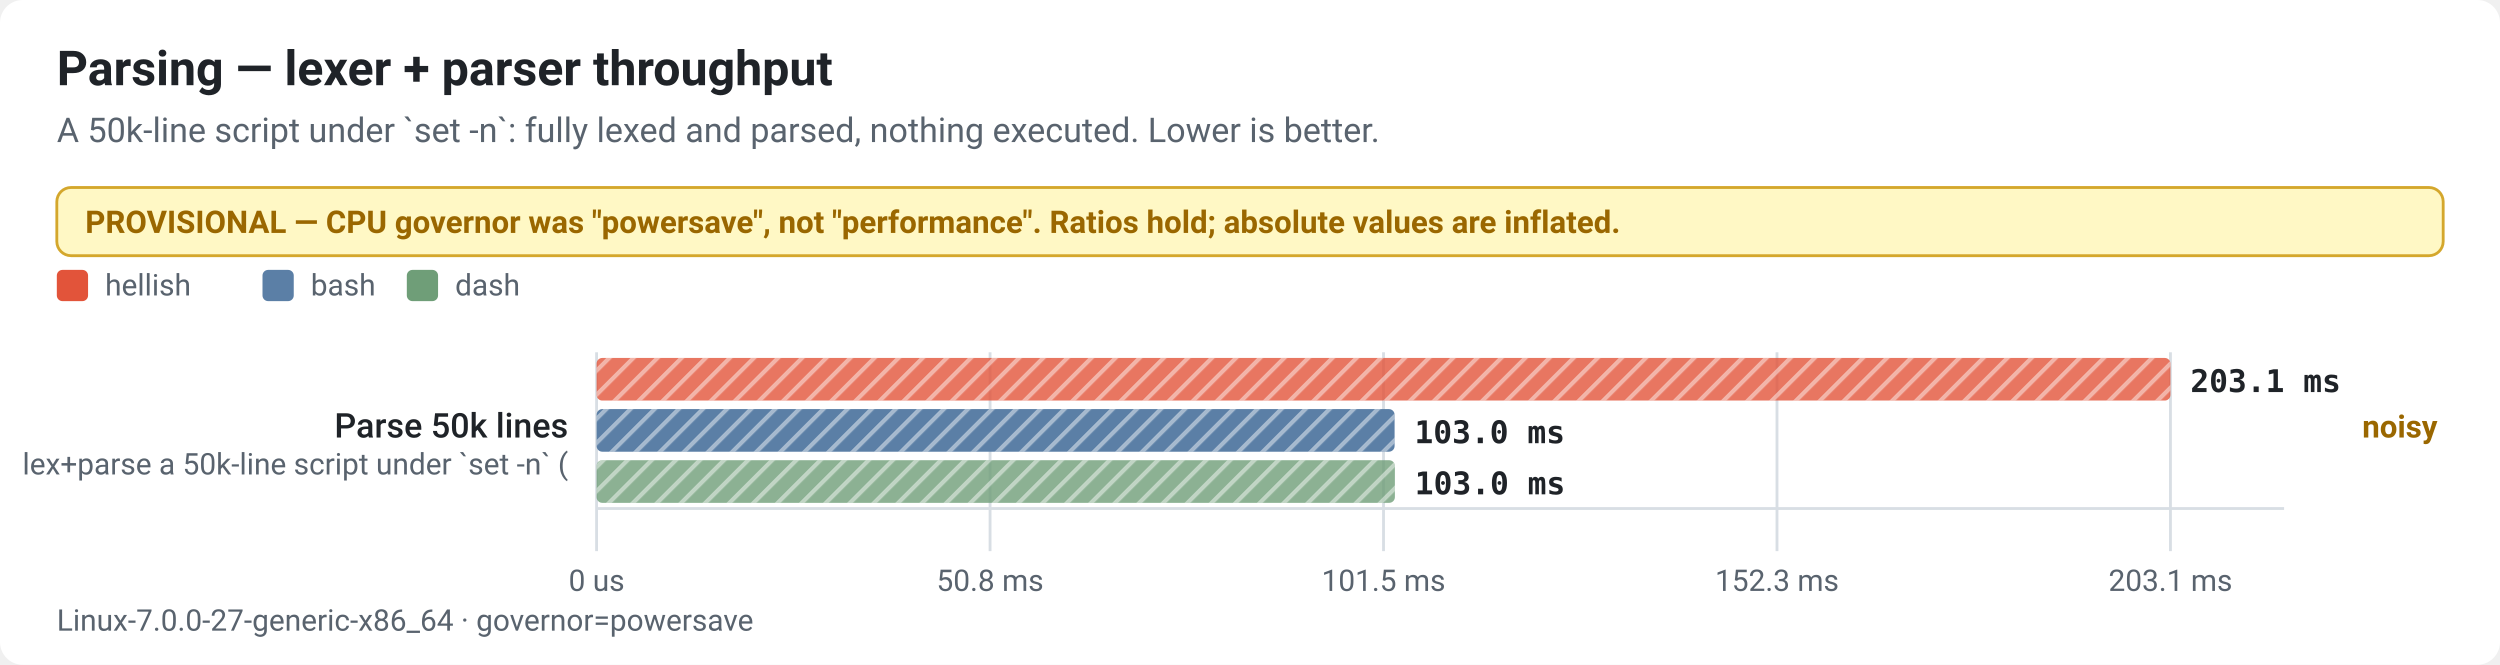
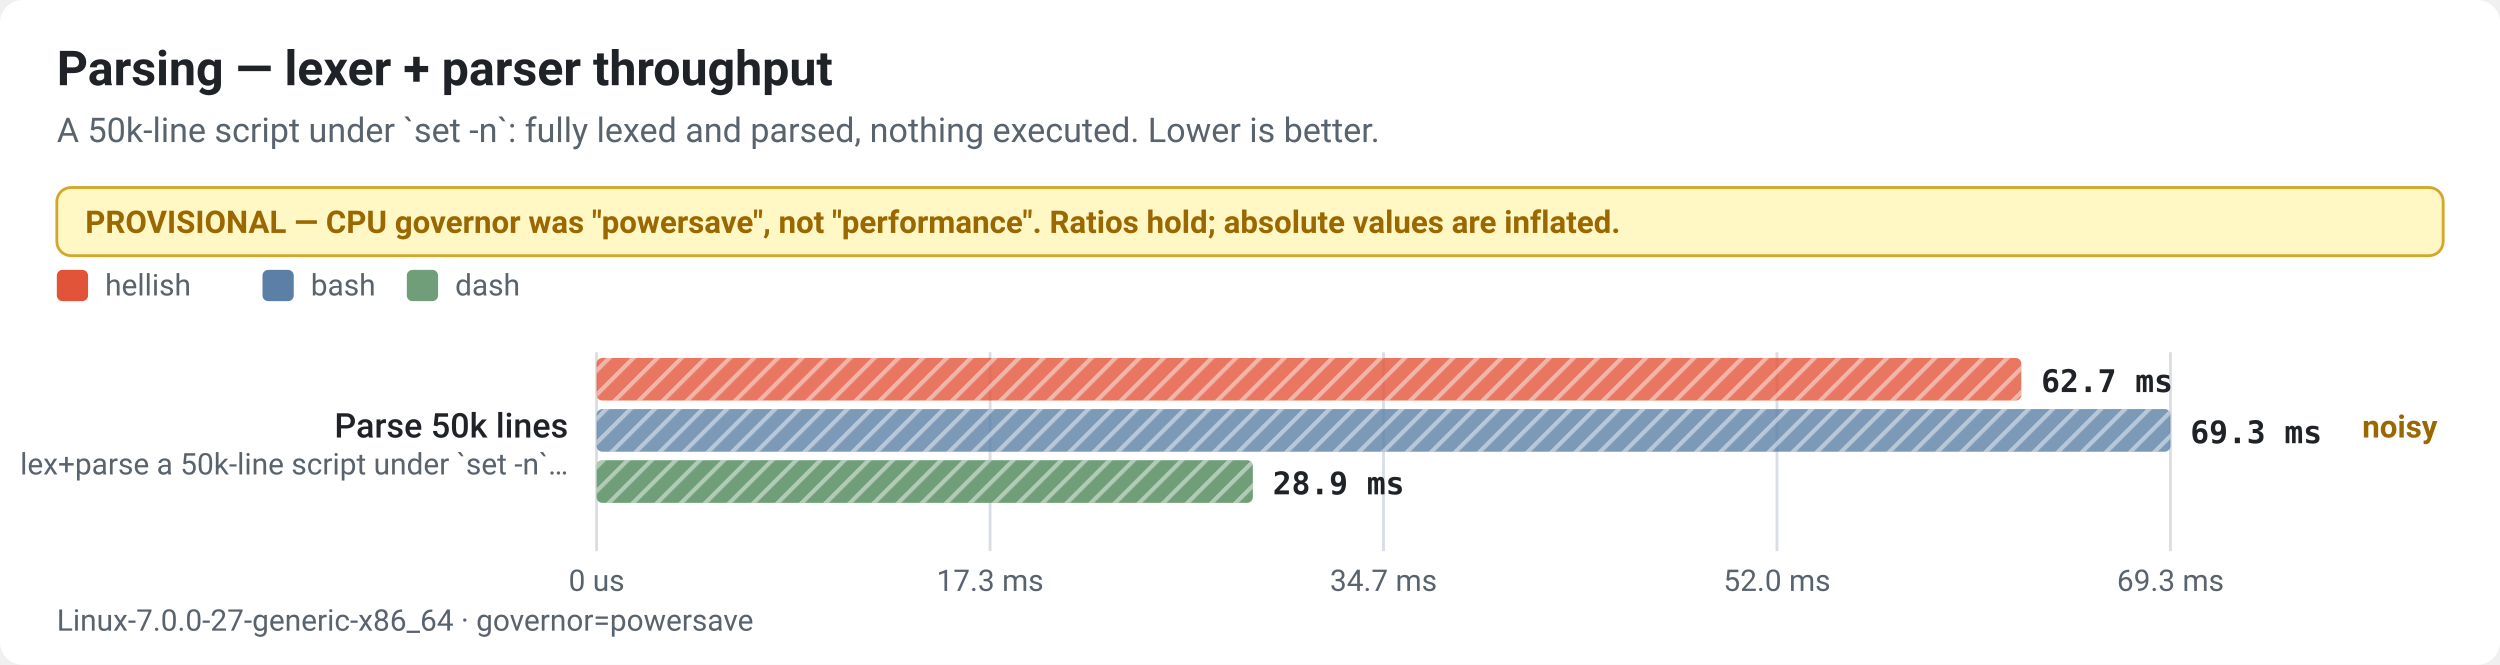
<svg xmlns="http://www.w3.org/2000/svg" width="880" height="234" viewBox="0 0 880 234" role="img" aria-label="Parsing — lexer + parser throughput">
  <style>
  .bg{fill:#ffffff}
  .card{fill:#f6f8fa;stroke:#d0d7de}
  .title{fill:#1f2328;font:600 17px system-ui,-apple-system,Segoe UI,Roboto,sans-serif}
  .sub{fill:#59636e;font:400 12px system-ui,-apple-system,Segoe UI,Roboto,sans-serif}
  .lbl{fill:#1f2328;font:500 12px system-ui,-apple-system,Segoe UI,Roboto,sans-serif}
  .val{fill:#1f2328;font:600 11px ui-monospace,SFMono-Regular,Menlo,monospace}
  .muted{fill:#59636e;font:400 10.5px system-ui,-apple-system,Segoe UI,Roboto,sans-serif}
  .grid{stroke:#d8dee4;stroke-width:1}
  .axis{stroke:#8c959f;stroke-width:1}
  .warn{fill:#9a6700;font:600 11px system-ui,-apple-system,Segoe UI,Roboto,sans-serif}
  .warnbox{fill:#fff8c5;stroke:#d4a72c}
  .win{fill:#1a7f37;font:600 11px ui-monospace,SFMono-Regular,Menlo,monospace}
  .lose{fill:#cf222e;font:600 11px ui-monospace,SFMono-Regular,Menlo,monospace}
  .tie{fill:#59636e;font:600 11px ui-monospace,SFMono-Regular,Menlo,monospace}
  @media (prefers-color-scheme: dark){
    .bg{fill:#0d1117}
    .card{fill:#161b22;stroke:#30363d}
    .title{fill:#e6edf3}
    .sub{fill:#9198a1}
    .lbl{fill:#e6edf3}
    .val{fill:#e6edf3}
    .muted{fill:#9198a1}
    .grid{stroke:#30363d}
    .axis{stroke:#6e7681}
    .warn{fill:#d29922}
    .warnbox{fill:#282215;stroke:#9e6a03}
    .win{fill:#3fb950}
    .lose{fill:#f85149}
    .tie{fill:#9198a1}
  }
</style>
  <rect class="bg" width="880" height="234" rx="8" />
  <text class="title" x="20" y="30">Parsing — lexer + parser throughput</text>
  <text class="sub" x="20" y="50">A 50k-line script under `set -n`: fully lexed and parsed, nothing executed. Lower is better.</text>
  <defs>
    <pattern id="hatch" width="6" height="6" patternTransform="rotate(45)" patternUnits="userSpaceOnUse">
      <rect width="6" height="6" fill="#000" opacity="0.001" />
      <line x1="0" y1="0" x2="0" y2="6" stroke="#ffffff" stroke-opacity="0.45" stroke-width="3" />
    </pattern>
  </defs>
  <rect x="20.0" y="66.0" width="840.0" height="24.0" rx="5" class="warnbox" opacity="1.00" />
  <text class="warn" x="30.0" y="82.0" text-anchor="start">PROVISIONAL — CPU governor was "powersave", not "performance". Ratios hold; absolute values are inflated.</text>
  <rect x="20.0" y="95.0" width="11.0" height="11.0" rx="2" fill="#e2543a" opacity="1.00" />
  <text class="muted" x="37.0" y="104.0" text-anchor="start">hellish</text>
  <rect x="92.4" y="95.0" width="11.0" height="11.0" rx="2" fill="#5b7fa6" opacity="1.00" />
  <text class="muted" x="109.4" y="104.0" text-anchor="start">bash</text>
  <rect x="143.2" y="95.0" width="11.0" height="11.0" rx="2" fill="#6f9e78" opacity="1.00" />
  <text class="muted" x="160.2" y="104.0" text-anchor="start">dash</text>
  <line class="grid" x1="210.0" y1="124.0" x2="210.0" y2="194.0" />
  <text class="muted" x="210.0" y="208.0" text-anchor="middle">0 us</text>
  <line class="grid" x1="348.5" y1="124.0" x2="348.5" y2="194.0" />
-   <text class="muted" x="348.5" y="208.0" text-anchor="middle">50.8 ms</text>
+   <text class="muted" x="348.5" y="208.0" text-anchor="middle">17.3 ms</text>
  <line class="grid" x1="487.0" y1="124.0" x2="487.0" y2="194.0" />
-   <text class="muted" x="487.0" y="208.0" text-anchor="middle">101.5 ms</text>
+   <text class="muted" x="487.0" y="208.0" text-anchor="middle">34.7 ms</text>
  <line class="grid" x1="625.5" y1="124.0" x2="625.5" y2="194.0" />
-   <text class="muted" x="625.5" y="208.0" text-anchor="middle">152.3 ms</text>
+   <text class="muted" x="625.5" y="208.0" text-anchor="middle">52.0 ms</text>
  <line class="grid" x1="764.0" y1="124.0" x2="764.0" y2="194.0" />
-   <text class="muted" x="764.0" y="208.0" text-anchor="middle">203.1 ms</text>
+   <text class="muted" x="764.0" y="208.0" text-anchor="middle">69.3 ms</text>
  <text class="lbl" x="200.0" y="154.0" text-anchor="end">Parse 50k lines</text>
-   <text class="muted" x="200.0" y="167.0" text-anchor="end">lex+parse a 50k-line script under `set -n` (</text>
-   <rect x="210.0" y="126.0" width="554.0" height="15.0" rx="2" fill="#e2543a" opacity="0.80" />
-   <rect x="210.0" y="126.0" width="554.0" height="15.0" rx="2" fill="url(#hatch)" opacity="1.00" />
-   <text class="val" x="771.0" y="138.0" text-anchor="start">203.1 ms</text>
-   <rect x="210.0" y="144.0" width="280.9" height="15.0" rx="2" fill="#5b7fa6" opacity="1.00" />
-   <rect x="210.0" y="144.0" width="280.9" height="15.0" rx="2" fill="url(#hatch)" opacity="1.00" />
-   <text class="val" x="497.9" y="156.0" text-anchor="start">103.0 ms</text>
-   <rect x="210.0" y="162.0" width="281.0" height="15.0" rx="2" fill="#6f9e78" opacity="0.80" />
-   <rect x="210.0" y="162.0" width="281.0" height="15.0" rx="2" fill="url(#hatch)" opacity="1.00" />
-   <text class="val" x="498.0" y="174.0" text-anchor="start">103.0 ms</text>
+   <text class="muted" x="200.0" y="167.0" text-anchor="end">lex+parse a 50k-line script under `set -n`…</text>
+   <rect x="210.0" y="126.0" width="501.5" height="15.0" rx="2" fill="#e2543a" opacity="0.80" />
+   <rect x="210.0" y="126.0" width="501.5" height="15.0" rx="2" fill="url(#hatch)" opacity="1.00" />
+   <text class="val" x="718.5" y="138.0" text-anchor="start">62.7 ms</text>
+   <rect x="210.0" y="144.0" width="554.0" height="15.0" rx="2" fill="#5b7fa6" opacity="0.80" />
+   <rect x="210.0" y="144.0" width="554.0" height="15.0" rx="2" fill="url(#hatch)" opacity="1.00" />
+   <text class="val" x="771.0" y="156.0" text-anchor="start">69.3 ms</text>
+   <rect x="210.0" y="162.0" width="231.0" height="15.0" rx="2" fill="#6f9e78" opacity="1.00" />
+   <rect x="210.0" y="162.0" width="231.0" height="15.0" rx="2" fill="url(#hatch)" opacity="1.00" />
+   <text class="val" x="448.0" y="174.0" text-anchor="start">28.9 ms</text>
  <text class="warn" x="858.0" y="154.0" text-anchor="end">noisy</text>
-   <line class="grid" x1="210.0" y1="179.0" x2="804.0" y2="179.0" />
-   <line class="grid" x1="210.0" y1="0.0" x2="210.0" y2="0.0" />
  <text class="muted" x="20.0" y="222.0" text-anchor="start">Linux-7.0.0-27-generic-x86_64  ·  governor=powersave</text>
</svg>
